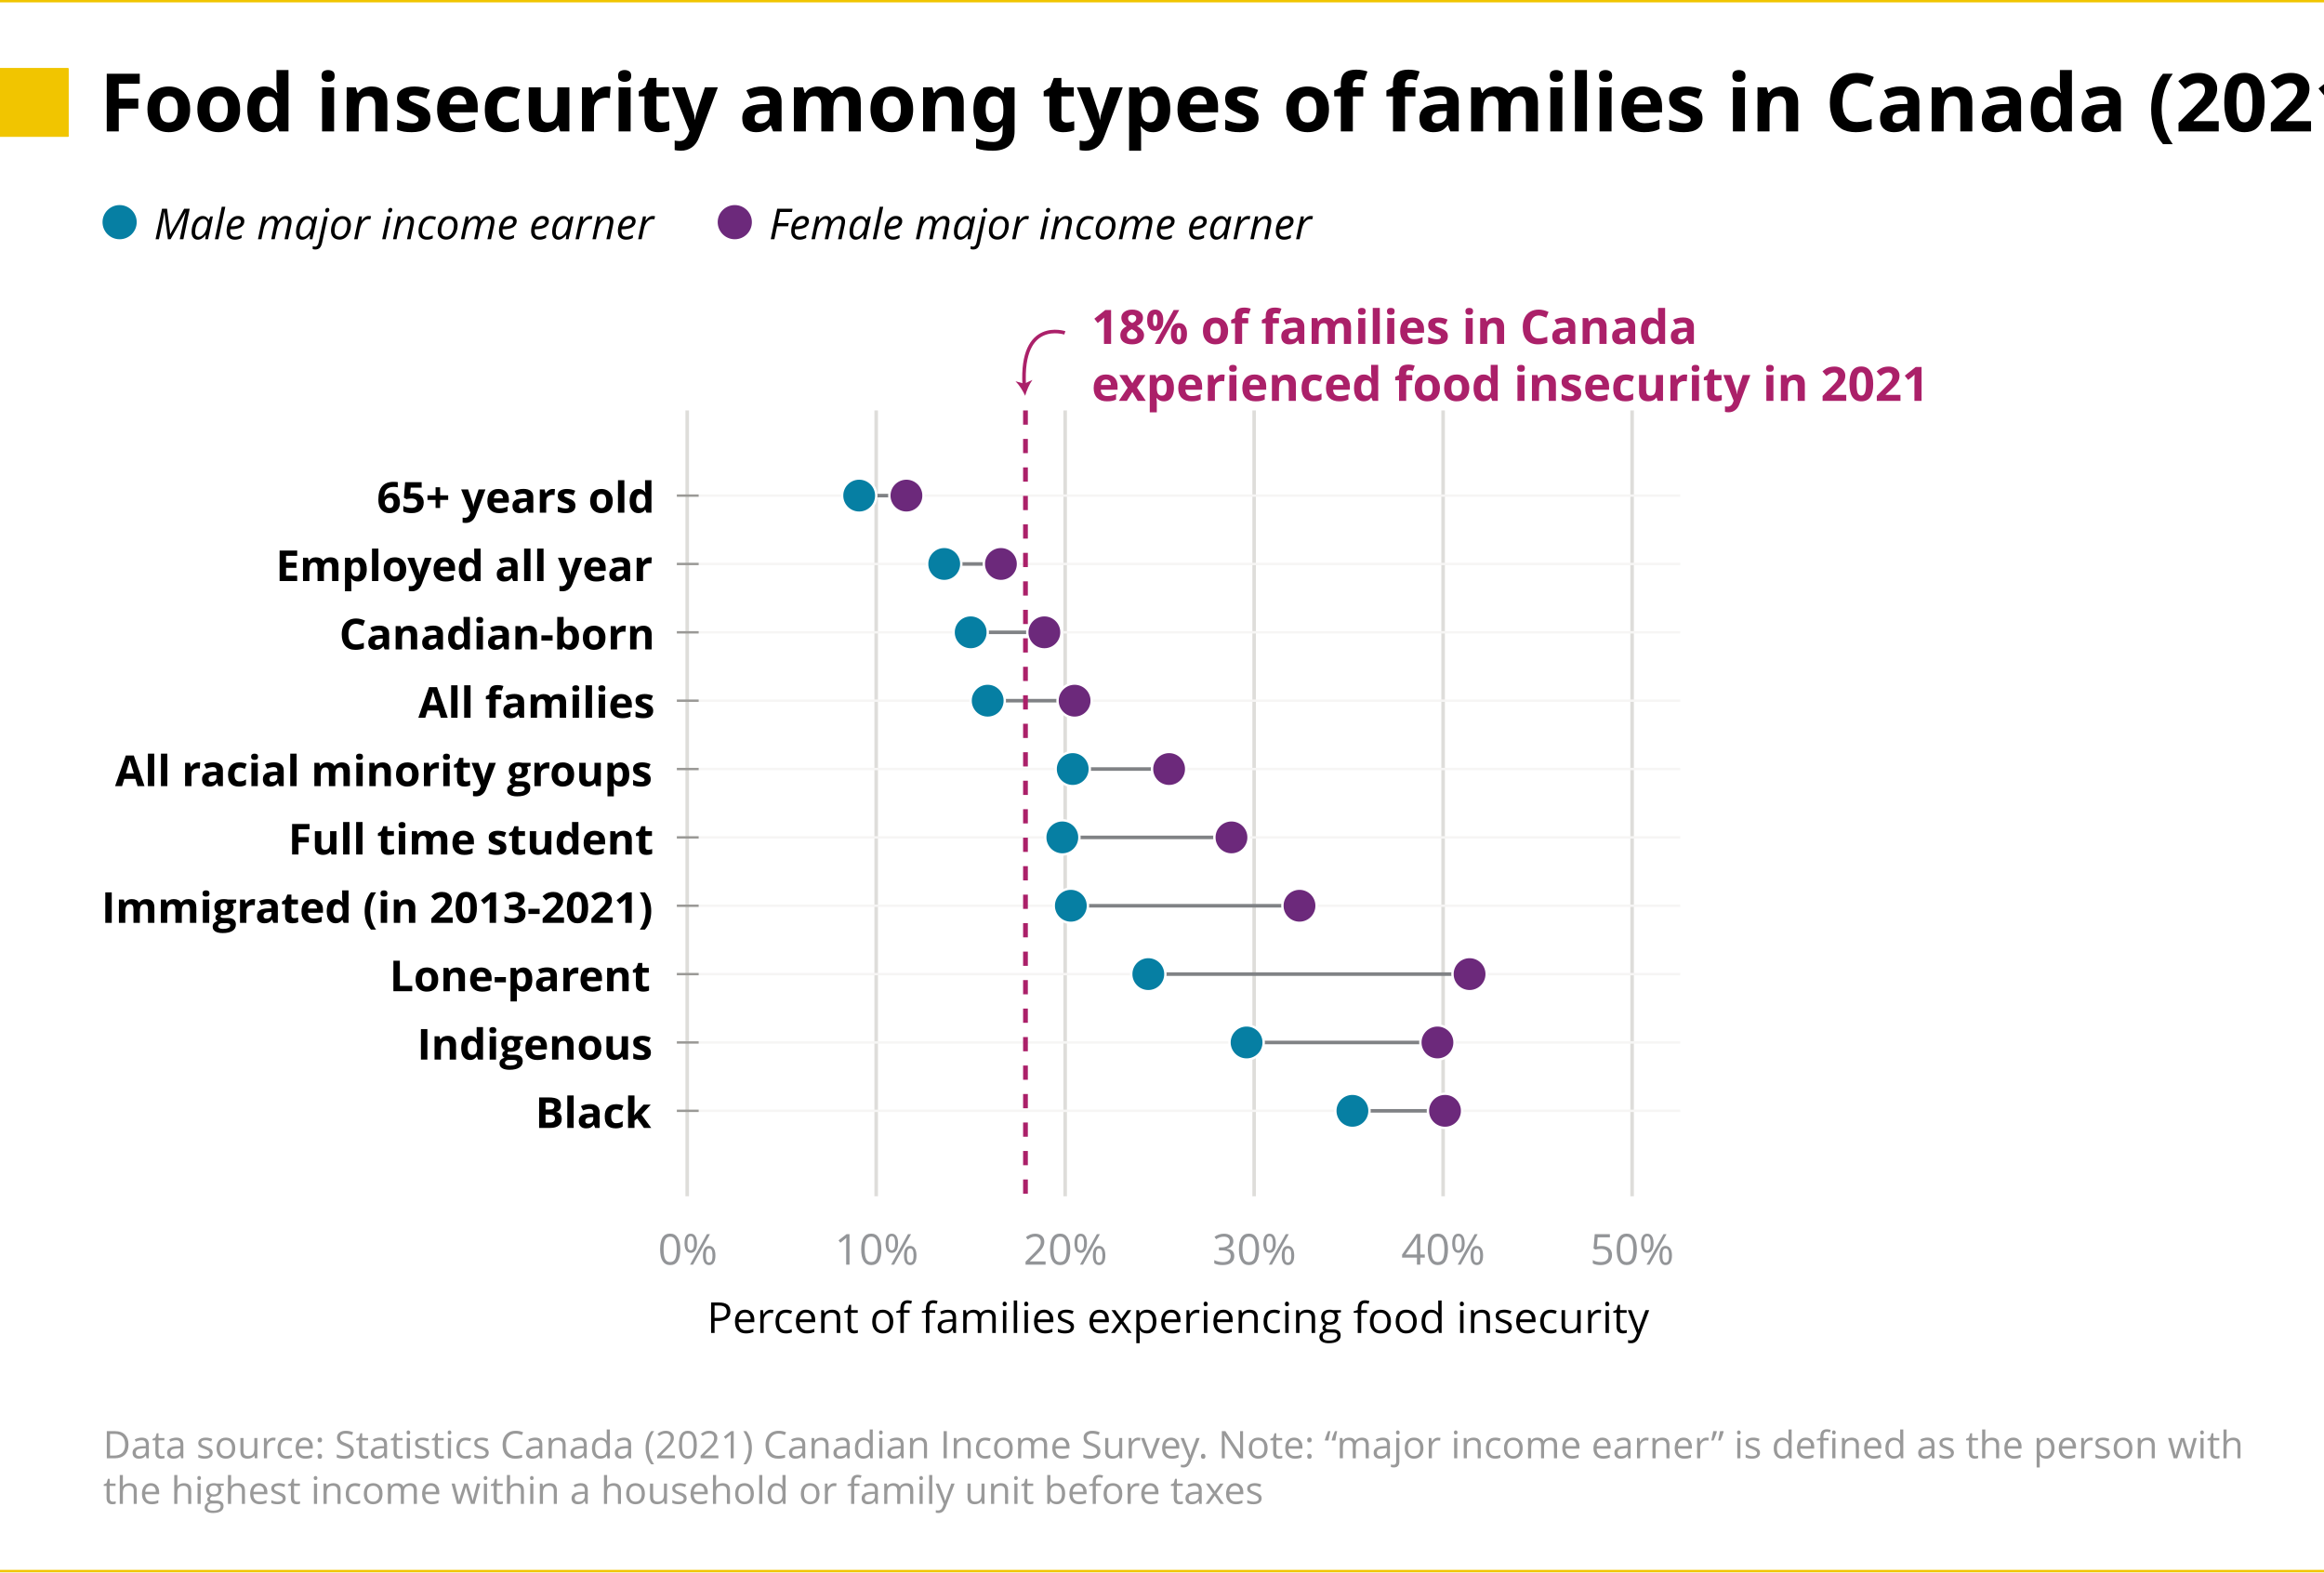
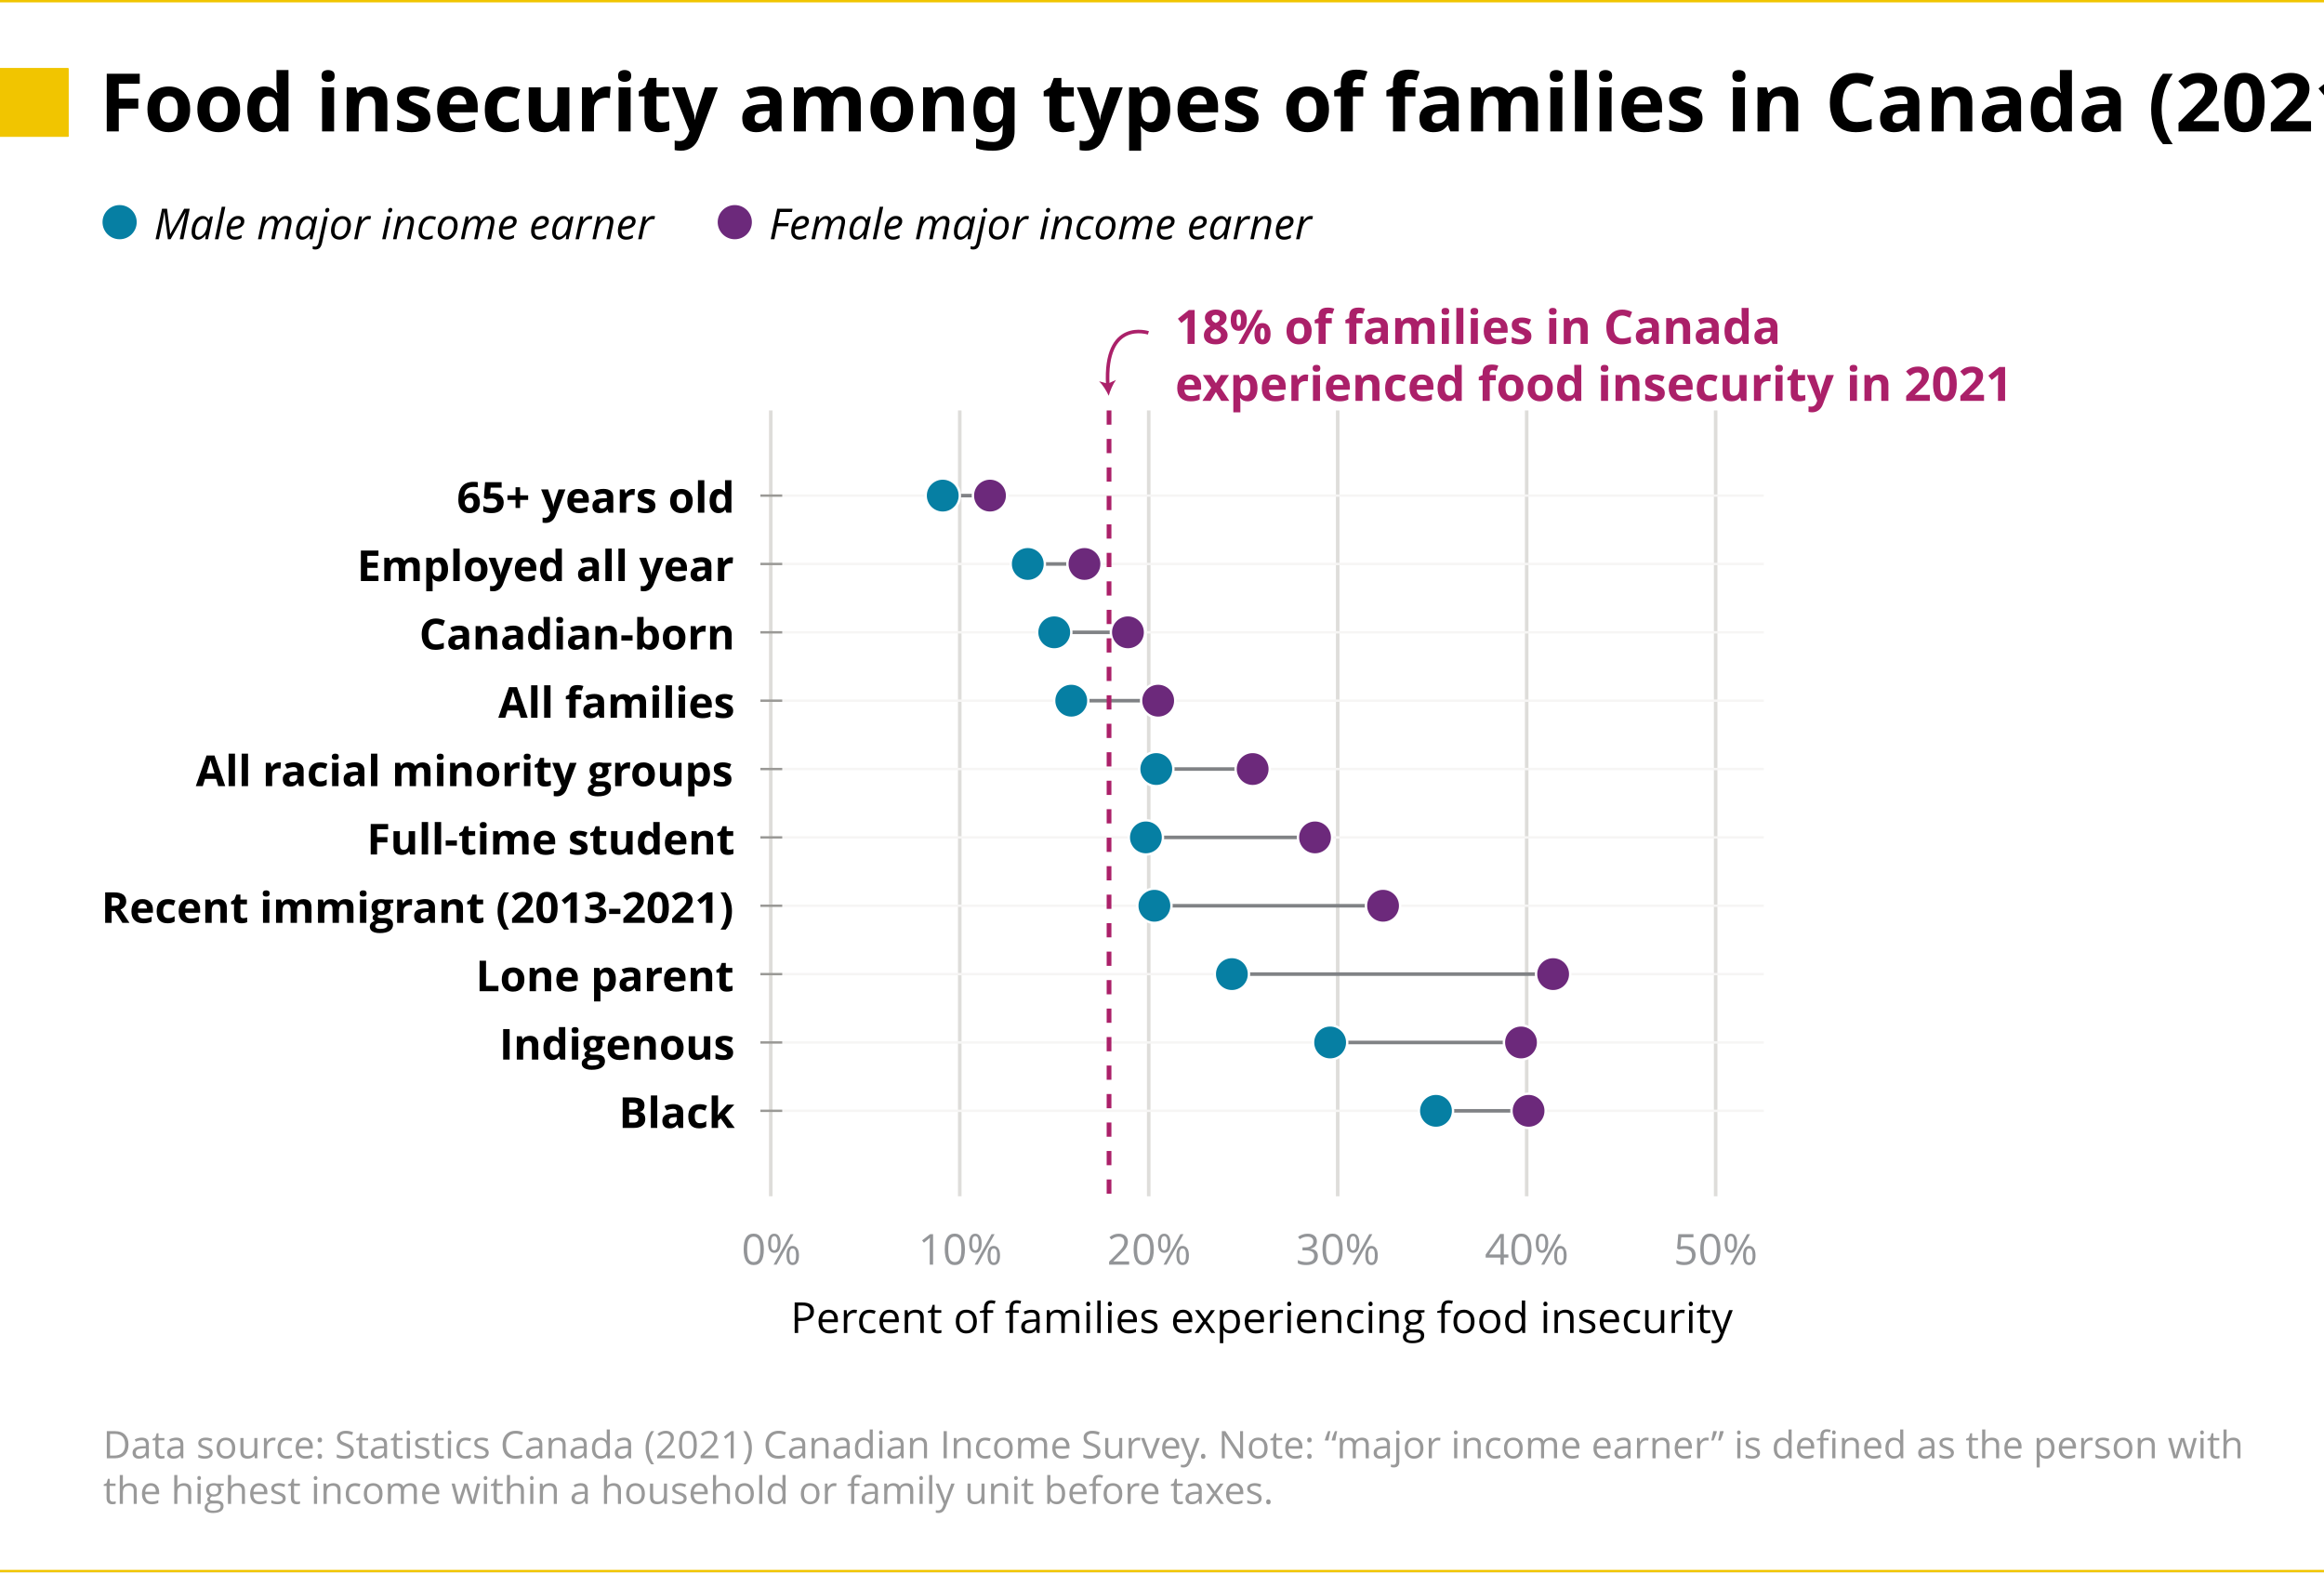
- <svg xmlns="http://www.w3.org/2000/svg" id="svg58" width="6.8in" height="4.6in" viewBox="0 0 489.6 331.2" version="1.1">
-   <defs id="defs41" />
-   <rect y="0" width="489.6" height="331.2" fill="#fff" id="rect1" />
-   <g id="g35" transform="translate(-36.22895)">
-     <line id="line30" x1="181.005" y1="86.459" x2="181.005" y2="252.001" fill="none" stroke="#deddda" stroke-miterlimit="10" stroke-width="0.75" />
-     <line id="line31" x1="220.817" y1="86.459" x2="220.817" y2="252.001" fill="none" stroke="#deddda" stroke-miterlimit="10" stroke-width="0.75" />
-     <line id="line32" x1="260.629" y1="86.459" x2="260.629" y2="252.002" fill="none" stroke="#deddda" stroke-miterlimit="10" stroke-width="0.75" />
-     <line id="line33" x1="300.441" y1="86.46" x2="300.441" y2="252.002" fill="none" stroke="#deddda" stroke-miterlimit="10" stroke-width="0.75" />
-     <line id="line34" x1="340.253" y1="86.46" x2="340.253" y2="252.002" fill="none" stroke="#deddda" stroke-miterlimit="10" stroke-width="0.75" />
-     <line id="line35" x1="380.064" y1="86.46" x2="380.064" y2="252.002" fill="none" stroke="#deddda" stroke-miterlimit="10" stroke-width="0.75" />
-   </g>
-   <g id="g59-6" transform="translate(-36.22895)">
-     <line id="line1-7" x1="183.421" y1="104.402" x2="390.212" y2="104.402" fill="none" stroke="#f6f5f4" stroke-miterlimit="10" stroke-width="0.5" />
-     <line id="line2-5" x1="183.421" y1="118.802" x2="390.212" y2="118.802" fill="none" stroke="#f6f5f4" stroke-miterlimit="10" stroke-width="0.5" />
-     <line id="line3-3" x1="183.421" y1="133.202" x2="390.212" y2="133.202" fill="none" stroke="#f6f5f4" stroke-miterlimit="10" stroke-width="0.5" />
-     <line id="line4-5" x1="183.421" y1="147.602" x2="390.212" y2="147.602" fill="none" stroke="#f6f5f4" stroke-miterlimit="10" stroke-width="0.5" />
-     <line id="line5-6" x1="183.421" y1="162.002" x2="390.212" y2="162.002" fill="none" stroke="#f6f5f4" stroke-miterlimit="10" stroke-width="0.5" />
-     <line id="line6-2" x1="183.421" y1="176.402" x2="390.212" y2="176.402" fill="none" stroke="#f6f5f4" stroke-miterlimit="10" stroke-width="0.5" />
-     <line id="line7-9" x1="183.421" y1="190.802" x2="390.212" y2="190.802" fill="none" stroke="#f6f5f4" stroke-miterlimit="10" stroke-width="0.5" />
-     <line id="line8-1" x1="183.421" y1="205.202" x2="390.212" y2="205.202" fill="none" stroke="#f6f5f4" stroke-miterlimit="10" stroke-width="0.5" />
-     <line id="line9-2" x1="183.421" y1="219.602" x2="390.212" y2="219.602" fill="none" stroke="#f6f5f4" stroke-miterlimit="10" stroke-width="0.5" />
-     <line id="line10-7" x1="183.421" y1="234.002" x2="390.212" y2="234.002" fill="none" stroke="#f6f5f4" stroke-miterlimit="10" stroke-width="0.5" />
-   </g>
-   <g id="g59" transform="translate(-36.22895)">
-     <line id="line1" x1="178.818" y1="104.402" x2="183.421" y2="104.402" fill="none" stroke="#9a9996" stroke-miterlimit="10" stroke-width="0.5" />
-     <line id="line2" x1="178.818" y1="118.802" x2="183.421" y2="118.802" fill="none" stroke="#9a9996" stroke-miterlimit="10" stroke-width="0.5" />
-     <line id="line3" x1="178.818" y1="133.202" x2="183.421" y2="133.202" fill="none" stroke="#9a9996" stroke-miterlimit="10" stroke-width="0.5" />
-     <line id="line4" x1="178.818" y1="147.602" x2="183.421" y2="147.602" fill="none" stroke="#9a9996" stroke-miterlimit="10" stroke-width="0.5" />
-     <line id="line5" x1="178.818" y1="162.002" x2="183.421" y2="162.002" fill="none" stroke="#9a9996" stroke-miterlimit="10" stroke-width="0.5" />
-     <line id="line6" x1="178.818" y1="176.402" x2="183.421" y2="176.402" fill="none" stroke="#9a9996" stroke-miterlimit="10" stroke-width="0.5" />
-     <line id="line7" x1="178.818" y1="190.802" x2="183.421" y2="190.802" fill="none" stroke="#9a9996" stroke-miterlimit="10" stroke-width="0.5" />
-     <line id="line8" x1="178.818" y1="205.202" x2="183.421" y2="205.202" fill="none" stroke="#9a9996" stroke-miterlimit="10" stroke-width="0.5" />
-     <line id="line9" x1="178.818" y1="219.602" x2="183.421" y2="219.602" fill="none" stroke="#9a9996" stroke-miterlimit="10" stroke-width="0.5" />
-     <line id="line10" x1="178.818" y1="234.002" x2="183.421" y2="234.002" fill="none" stroke="#9a9996" stroke-miterlimit="10" stroke-width="0.5" />
-   </g>
-   <rect id="rect75" y="14.4" width="14.4" height="14.4" fill="#f1c500" />
+ <svg xmlns="http://www.w3.org/2000/svg" id="svg58" width="489.6" height="331.2" viewBox="0 0 489.6 331.2">
+   <rect id="rect1" x="0" width="489.6" height="331.2" fill="#fff" />
+   <g id="g35">
+     <line id="line30" x1="162.38" y1="86.459" x2="162.38" y2="252.001" fill="none" stroke="#deddda" stroke-miterlimit="10" stroke-width=".75" />
+     <line id="line31" x1="202.192" y1="86.459" x2="202.192" y2="252.001" fill="none" stroke="#deddda" stroke-miterlimit="10" stroke-width=".75" />
+     <line id="line32" x1="242.004" y1="86.459" x2="242.004" y2="252.002" fill="none" stroke="#deddda" stroke-miterlimit="10" stroke-width=".75" />
+     <line id="line33" x1="281.816" y1="86.46" x2="281.816" y2="252.002" fill="none" stroke="#deddda" stroke-miterlimit="10" stroke-width=".75" />
+     <line id="line34" x1="321.628" y1="86.46" x2="321.628" y2="252.002" fill="none" stroke="#deddda" stroke-miterlimit="10" stroke-width=".75" />
+     <line id="line35" x1="361.439" y1="86.46" x2="361.439" y2="252.002" fill="none" stroke="#deddda" stroke-miterlimit="10" stroke-width=".75" />
+   </g>
+   <g id="g59-6">
+     <line id="line1-7" x1="164.796" y1="104.402" x2="371.587" y2="104.402" fill="none" stroke="#f6f5f4" stroke-miterlimit="10" stroke-width=".5" />
+     <line id="line2-5" x1="164.796" y1="118.802" x2="371.587" y2="118.802" fill="none" stroke="#f6f5f4" stroke-miterlimit="10" stroke-width=".5" />
+     <line id="line3-3" x1="164.796" y1="133.202" x2="371.587" y2="133.202" fill="none" stroke="#f6f5f4" stroke-miterlimit="10" stroke-width=".5" />
+     <line id="line4-5" x1="164.796" y1="147.602" x2="371.587" y2="147.602" fill="none" stroke="#f6f5f4" stroke-miterlimit="10" stroke-width=".5" />
+     <line id="line5-6" x1="164.796" y1="162.002" x2="371.587" y2="162.002" fill="none" stroke="#f6f5f4" stroke-miterlimit="10" stroke-width=".5" />
+     <line id="line6-2" x1="164.796" y1="176.402" x2="371.587" y2="176.402" fill="none" stroke="#f6f5f4" stroke-miterlimit="10" stroke-width=".5" />
+     <line id="line7-9" x1="164.796" y1="190.802" x2="371.587" y2="190.802" fill="none" stroke="#f6f5f4" stroke-miterlimit="10" stroke-width=".5" />
+     <line id="line8-1" x1="164.796" y1="205.202" x2="371.587" y2="205.202" fill="none" stroke="#f6f5f4" stroke-miterlimit="10" stroke-width=".5" />
+     <line id="line9-2" x1="164.796" y1="219.602" x2="371.587" y2="219.602" fill="none" stroke="#f6f5f4" stroke-miterlimit="10" stroke-width=".5" />
+     <line id="line10-7" x1="164.796" y1="234.002" x2="371.587" y2="234.002" fill="none" stroke="#f6f5f4" stroke-miterlimit="10" stroke-width=".5" />
+   </g>
+   <g id="g59">
+     <line id="line1" x1="160.193" y1="104.402" x2="164.796" y2="104.402" fill="none" stroke="#9a9996" stroke-miterlimit="10" stroke-width=".5" />
+     <line id="line2" x1="160.193" y1="118.802" x2="164.796" y2="118.802" fill="none" stroke="#9a9996" stroke-miterlimit="10" stroke-width=".5" />
+     <line id="line3" x1="160.193" y1="133.202" x2="164.796" y2="133.202" fill="none" stroke="#9a9996" stroke-miterlimit="10" stroke-width=".5" />
+     <line id="line4" x1="160.193" y1="147.602" x2="164.796" y2="147.602" fill="none" stroke="#9a9996" stroke-miterlimit="10" stroke-width=".5" />
+     <line id="line5" x1="160.193" y1="162.002" x2="164.796" y2="162.002" fill="none" stroke="#9a9996" stroke-miterlimit="10" stroke-width=".5" />
+     <line id="line6" x1="160.193" y1="176.402" x2="164.796" y2="176.402" fill="none" stroke="#9a9996" stroke-miterlimit="10" stroke-width=".5" />
+     <line id="line7" x1="160.193" y1="190.802" x2="164.796" y2="190.802" fill="none" stroke="#9a9996" stroke-miterlimit="10" stroke-width=".5" />
+     <line id="line8" x1="160.193" y1="205.202" x2="164.796" y2="205.202" fill="none" stroke="#9a9996" stroke-miterlimit="10" stroke-width=".5" />
+     <line id="line9" x1="160.193" y1="219.602" x2="164.796" y2="219.602" fill="none" stroke="#9a9996" stroke-miterlimit="10" stroke-width=".5" />
+     <line id="line10" x1="160.193" y1="234.002" x2="164.796" y2="234.002" fill="none" stroke="#9a9996" stroke-miterlimit="10" stroke-width=".5" />
+   </g>
+   <rect id="rect75" x="0" y="14.4" width="14.4" height="14.4" fill="#f1c500" />
  <path id="path37-2" d="M0,.25h489.6" fill="none" stroke="#f1c500" stroke-miterlimit="2.25" stroke-width=".5" />
-   <rect id="rect72" y="14.4" width="14.4" height="14.4" fill="#f1c500" />
+   <rect id="rect72" x="0" y="14.4" width="14.4" height="14.4" fill="#f1c500" />
  <g id="text10" isolation="isolate">
-     <g isolation="isolate" id="g1">
-       <text transform="translate(20.96 27.675)" font-family="TradeGothicLT-Bold, 'TradeGothic LT Bold'" font-size="17" font-weight="700" isolation="isolate" id="text1">
-         <tspan x="0" y="0" id="tspan1">Food insecurity among types of families in Canada (2021)</tspan>
-       </text>
+     <g id="g1" isolation="isolate">
+       <g id="text1" isolation="isolate">
+         <text transform="translate(20.96 27.675)" font-family="TradeGothicLT-Bold, 'TradeGothic LT Bold'" font-size="17" font-weight="700" isolation="isolate">
+           <tspan x="0" y="0">Food insecurity among types of families in Canada (2021)</tspan>
+         </text>
+       </g>
    </g>
  </g>
  <path id="path37" d="M0,330.951h489.6" fill="none" stroke="#f1c500" stroke-miterlimit="2.25" stroke-width=".5" />
-   <rect id="rect75-2" y="14.4" width="14.4" height="14.4" fill="#f1c500" />
-   <rect id="rect72-2" y="14.4" width="14.4" height="14.4" fill="#f1c500" />
-   <g id="text13" isolation="isolate" transform="translate(-30.25421,3.465361)">
-     <g isolation="isolate" id="g2">
-       <text transform="translate(260.205,68.986)" fill="#ab2069" font-family="OpenSans-Bold, 'Open Sans'" font-size="10px" font-weight="700" isolation="isolate" id="text2">
-         <tspan x="0" y="0" id="tspan2">18% of families in Canada</tspan>
-       </text>
-     </g>
-     <g isolation="isolate" id="g3">
-       <text transform="translate(260.205,80.986)" fill="#ab2069" font-family="OpenSans-Bold, 'Open Sans'" font-size="10px" font-weight="700" isolation="isolate" id="text3">
-         <tspan x="0" y="0" id="tspan3">experienced food insecurity in 2021</tspan>
-       </text>
-     </g>
-   </g>
-   <g id="text14" isolation="isolate" transform="translate(-36.22895)">
-     <g isolation="isolate" id="g4">
-       <text transform="translate(124.357,151.202)" font-family="OpenSans-Bold, 'Open Sans'" font-size="9px" font-weight="700" isolation="isolate" id="text4">
-         <tspan x="0" y="0" id="tspan4">All families</tspan>
-       </text>
-     </g>
-   </g>
-   <g id="text15" isolation="isolate" transform="translate(-36.22895)">
-     <g isolation="isolate" id="g5">
-       <text transform="translate(96.954,180.002)" font-family="OpenSans-Bold, 'Open Sans'" font-size="9px" font-weight="700" isolation="isolate" id="text5">
-         <tspan x="0" y="0" id="tspan5">Full time student</tspan>
-       </text>
-     </g>
-   </g>
-   <g id="text16" isolation="isolate" transform="translate(-36.22895)">
-     <g isolation="isolate" id="g6">
-       <text transform="translate(94.323,122.403)" font-family="OpenSans-Bold, 'Open Sans'" font-size="9px" font-weight="700" isolation="isolate" id="text6">
-         <tspan x="0" y="0" id="tspan6">Employed all year</tspan>
-       </text>
-     </g>
-   </g>
-   <g id="text17" isolation="isolate" transform="translate(-36.22895)">
-     <g isolation="isolate" id="g7">
-       <text transform="translate(118.293,208.802)" font-family="OpenSans-Bold, 'Open Sans'" font-size="9px" font-weight="700" isolation="isolate" id="text7">
-         <tspan x="0" y="0" id="tspan7">Lone-parent</tspan>
-       </text>
-     </g>
-   </g>
-   <g id="text18" isolation="isolate" transform="translate(-36.22895)">
-     <g isolation="isolate" id="g8">
-       <text transform="translate(124.093,223.202)" font-family="OpenSans-Bold, 'Open Sans'" font-size="9px" font-weight="700" isolation="isolate" id="text8">
-         <tspan x="0" y="0" id="tspan8">Indigenous</tspan>
-       </text>
-     </g>
-   </g>
-   <g id="text19" isolation="isolate" transform="translate(-36.22895)">
-     <g isolation="isolate" id="g9">
-       <text transform="translate(60.474,165.602)" font-family="OpenSans-Bold, 'Open Sans'" font-size="9px" font-weight="700" isolation="isolate" id="text9">
-         <tspan x="0" y="0" id="tspan9">All racial minority groups</tspan>
-       </text>
-     </g>
-   </g>
-   <g id="text20" isolation="isolate" transform="translate(-36.22895)">
-     <g isolation="isolate" id="g11">
-       <text transform="translate(148.992,237.602)" font-family="OpenSans-Bold, 'Open Sans'" font-size="9px" font-weight="700" isolation="isolate" id="text11">
-         <tspan x="0" y="0" id="tspan10">Black</tspan>
-       </text>
-     </g>
-   </g>
-   <g id="text21" isolation="isolate" transform="translate(-36.22895)">
-     <g isolation="isolate" id="g12">
-       <text transform="translate(57.6,194.402)" font-family="OpenSans-Bold, 'Open Sans'" font-size="9px" font-weight="700" isolation="isolate" id="text12">
-         <tspan x="0" y="0" id="tspan11">Immigrated (in 2013-2021)</tspan>
-       </text>
-     </g>
-   </g>
-   <g id="g23" isolation="isolate" transform="translate(-36.22895)">
-     <g isolation="isolate" id="g22">
-       <text transform="translate(107.706,136.802)" font-family="OpenSans-Bold, 'Open Sans'" font-size="9px" font-weight="700" isolation="isolate" id="text22">
-         <tspan x="0" y="0" id="tspan12">Canadian-born</tspan>
-       </text>
-     </g>
-   </g>
-   <g id="g25" isolation="isolate" transform="translate(-36.22895)">
-     <g isolation="isolate" id="g24">
-       <text transform="translate(115.625,108.003)" font-family="OpenSans-Bold, 'Open Sans'" font-size="9px" font-weight="700" isolation="isolate" id="text23">
-         <tspan x="0" y="0" id="tspan23">65+ years old</tspan>
-       </text>
+   <rect id="rect75-2" x="0" y="14.4" width="14.4" height="14.4" fill="#f1c500" />
+   <rect id="rect72-2" x="0" y="14.4" width="14.4" height="14.4" fill="#f1c500" />
+   <g id="text13" isolation="isolate">
+     <g id="g2" isolation="isolate">
+       <g id="text2" isolation="isolate">
+         <text transform="translate(247.555 72.451)" fill="#ab2069" font-family="OpenSans-Bold, 'Open Sans'" font-size="10" font-weight="700" isolation="isolate">
+           <tspan x="0" y="0">18% of families in Canada</tspan>
+         </text>
+       </g>
+     </g>
+     <g id="g3" isolation="isolate">
+       <g id="text3" isolation="isolate">
+         <text transform="translate(247.555 84.451)" fill="#ab2069" font-family="OpenSans-Bold, 'Open Sans'" font-size="10" font-weight="700" isolation="isolate">
+           <tspan x="0" y="0">experienced food insecurity in 2021</tspan>
+         </text>
+       </g>
+     </g>
+   </g>
+   <g id="text14" isolation="isolate">
+     <g id="g4" isolation="isolate">
+       <g id="text4" isolation="isolate">
+         <text transform="translate(104.975 151.202)" font-family="OpenSans-Bold, 'Open Sans'" font-size="9" font-weight="700" isolation="isolate">
+           <tspan x="0" y="0">All families</tspan>
+         </text>
+       </g>
+     </g>
+   </g>
+   <g id="text15" isolation="isolate">
+     <g id="g5" isolation="isolate">
+       <g id="text5" isolation="isolate">
+         <text transform="translate(77.285 180.002)" font-family="OpenSans-Bold, 'Open Sans'" font-size="9" font-weight="700" isolation="isolate">
+           <tspan x="0" y="0">Full-time student</tspan>
+         </text>
+       </g>
+     </g>
+   </g>
+   <g id="text16" isolation="isolate">
+     <g id="g6" isolation="isolate">
+       <g id="text6" isolation="isolate">
+         <text transform="translate(75.215 122.403)" font-family="OpenSans-Bold, 'Open Sans'" font-size="9" font-weight="700" isolation="isolate">
+           <tspan x="0" y="0">Employed all year</tspan>
+         </text>
+       </g>
+     </g>
+   </g>
+   <g id="text17" isolation="isolate">
+     <g id="g7" isolation="isolate">
+       <g id="text7" isolation="isolate">
+         <text transform="translate(100.221 208.802)" font-family="OpenSans-Bold, 'Open Sans'" font-size="9" font-weight="700" isolation="isolate">
+           <tspan x="0" y="0">Lone parent</tspan>
+         </text>
+       </g>
+     </g>
+   </g>
+   <g id="text18" isolation="isolate">
+     <g id="g8" isolation="isolate">
+       <g id="text8" isolation="isolate">
+         <text transform="translate(105.19 223.202)" font-family="OpenSans-Bold, 'Open Sans'" font-size="9" font-weight="700" isolation="isolate">
+           <tspan x="0" y="0">Indigenous</tspan>
+         </text>
+       </g>
+     </g>
+   </g>
+   <g id="text19" isolation="isolate">
+     <g id="g9" isolation="isolate">
+       <g id="text9" isolation="isolate">
+         <text transform="translate(41.25 165.602)" font-family="OpenSans-Bold, 'Open Sans'" font-size="9" font-weight="700" isolation="isolate">
+           <tspan x="0" y="0">All racial minority groups</tspan>
+         </text>
+       </g>
+     </g>
+   </g>
+   <g id="text20" isolation="isolate">
+     <g id="g11" isolation="isolate">
+       <g id="text11" isolation="isolate">
+         <text transform="translate(130.367 237.602)" font-family="OpenSans-Bold, 'Open Sans'" font-size="9" font-weight="700" isolation="isolate">
+           <tspan x="0" y="0">Black</tspan>
+         </text>
+       </g>
+     </g>
+   </g>
+   <g id="text21" isolation="isolate">
+     <g id="g12" isolation="isolate">
+       <g id="text12" isolation="isolate">
+         <text transform="translate(21.343 194.402)" font-family="OpenSans-Bold, 'Open Sans'" font-size="9" font-weight="700" isolation="isolate">
+           <tspan x="0" y="0">Recent immigrant (2013-2021)</tspan>
+         </text>
+       </g>
+     </g>
+   </g>
+   <g id="g23" isolation="isolate">
+     <g id="g22" isolation="isolate">
+       <g id="text22" isolation="isolate">
+         <text transform="translate(88.324 136.802)" font-family="OpenSans-Bold, 'Open Sans'" font-size="9" font-weight="700" isolation="isolate">
+           <tspan x="0" y="0">Canadian-born</tspan>
+         </text>
+       </g>
+     </g>
+   </g>
+   <g id="g25" isolation="isolate">
+     <g id="g24" isolation="isolate">
+       <g id="text23" isolation="isolate">
+         <text transform="translate(96.244 108.003)" font-family="OpenSans-Bold, 'Open Sans'" font-size="9" font-weight="700" isolation="isolate">
+           <tspan x="0" y="0">65+ years old</tspan>
+         </text>
+       </g>
    </g>
  </g>
  <g id="text24" isolation="isolate">
-     <g isolation="isolate" id="g26">
-       <text transform="translate(32.4 50.4)" font-family="OpenSans-Italic, 'Open Sans'" font-size="9" font-style="italic" font-variation-settings="'wght' 400, 'wdth' 100" isolation="isolate" id="text25">
-         <tspan x="0" y="0" id="tspan25">Male major income earner</tspan>
-       </text>
+     <g id="g26" isolation="isolate">
+       <g id="text25" isolation="isolate">
+         <text transform="translate(32.4 50.4)" font-family="OpenSans-Italic, 'Open Sans'" font-size="9" font-style="italic" font-variation-settings="'wght' 400, 'wdth' 100" isolation="isolate">
+           <tspan x="0" y="0">Male major income earner</tspan>
+         </text>
+       </g>
    </g>
  </g>
  <g id="g28" isolation="isolate">
-     <g isolation="isolate" id="g27">
-       <text transform="translate(161.999 50.4)" font-family="OpenSans-Italic, 'Open Sans'" font-size="9" font-style="italic" font-variation-settings="'wght' 400, 'wdth' 100" isolation="isolate" id="text26">
-         <tspan x="0" y="0" id="tspan26">Female major income earner</tspan>
-       </text>
-     </g>
-   </g>
-   <g id="g30" isolation="isolate" transform="translate(-36.22895)">
-     <g isolation="isolate" id="g29">
-       <text transform="translate(174.842,266.402)" fill="#939598" font-family="OpenSans, 'Open Sans'" font-size="9px" isolation="isolate" id="text28">
-         <tspan x="0" y="0" id="tspan28">0%</tspan>
-       </text>
-     </g>
-   </g>
-   <g id="text27" isolation="isolate" transform="translate(-36.22895)">
-     <g isolation="isolate" id="g31">
-       <text transform="translate(212.057,266.402)" fill="#939598" font-family="OpenSans, 'Open Sans'" font-size="9px" isolation="isolate" id="text30">
-         <tspan x="0" y="0" id="tspan30">10%</tspan>
-       </text>
-     </g>
-   </g>
-   <g id="g33" isolation="isolate" transform="translate(-36.22895)">
-     <g isolation="isolate" id="g32">
-       <text transform="translate(251.846,266.402)" fill="#939598" font-family="OpenSans, 'Open Sans'" font-size="9px" isolation="isolate" id="text31">
-         <tspan x="0" y="0" id="tspan31">20%</tspan>
-       </text>
-     </g>
-   </g>
-   <g id="text28-2" data-name="text28" isolation="isolate" style="fill:#000000" transform="translate(-36.22895)">
-     <g isolation="isolate" id="g34" style="fill:#000000">
-       <text transform="translate(185.149,280.8)" fill="#939598" font-family="OpenSans, 'Open Sans'" font-size="9px" isolation="isolate" id="text33" style="fill:#000000">
-         <tspan x="0" y="0" id="tspan33" style="fill:#000000">Percent of families experiencing food insecurity</tspan>
-       </text>
-     </g>
-   </g>
-   <g id="text29" isolation="isolate" transform="translate(-36.22895)">
-     <g isolation="isolate" id="g36">
-       <text transform="translate(291.635,266.402)" fill="#939598" font-family="OpenSans, 'Open Sans'" font-size="9px" isolation="isolate" id="text34">
-         <tspan x="0" y="0" id="tspan34">30%</tspan>
-       </text>
-     </g>
-   </g>
-   <g id="g38" isolation="isolate" transform="translate(-36.22895)">
-     <g isolation="isolate" id="g37">
-       <text transform="translate(331.424,266.402)" fill="#939598" font-family="OpenSans, 'Open Sans'" font-size="9px" isolation="isolate" id="text36">
-         <tspan x="0" y="0" id="tspan36">40%</tspan>
-       </text>
-     </g>
-   </g>
-   <g id="g55" transform="translate(-36.22895)">
-     <line id="line36" x1="262.221" y1="162.002" x2="282.525" y2="162.002" fill="none" stroke="#808285" stroke-miterlimit="10" stroke-width="0.75" />
-     <circle id="circle36" cx="262.221" cy="162.002" r="3.6" fill="#067fa3" stroke="#ffffff" stroke-miterlimit="10" stroke-width="0.5" />
-     <circle id="circle37" cx="282.525" cy="162.002" r="3.6" fill="#6c297b" stroke="#ffffff" stroke-miterlimit="10" stroke-width="0.5" />
-     <line id="line37" x1="321.143" y1="234.002" x2="340.651" y2="234.002" fill="none" stroke="#808285" stroke-miterlimit="10" stroke-width="0.75" />
-     <circle id="circle38" cx="321.143" cy="234.002" r="3.6" fill="#067fa3" stroke="#ffffff" stroke-miterlimit="10" stroke-width="0.5" />
-     <circle id="circle39" cx="340.651" cy="234.002" r="3.6" fill="#6c297b" stroke="#ffffff" stroke-miterlimit="10" stroke-width="0.5" />
-     <line id="line39" x1="261.823" y1="190.802" x2="309.995" y2="190.802" fill="none" stroke="#808285" stroke-miterlimit="10" stroke-width="0.75" />
-     <circle id="circle40" cx="261.823" cy="190.802" r="3.6" fill="#067fa3" stroke="#ffffff" stroke-miterlimit="10" stroke-width="0.5" />
-     <circle id="circle41" cx="309.995" cy="190.802" r="3.6" fill="#6c297b" stroke="#ffffff" stroke-miterlimit="10" stroke-width="0.5" />
-     <line id="line41" x1="240.723" y1="133.202" x2="256.249" y2="133.202" fill="none" stroke="#808285" stroke-miterlimit="10" stroke-width="0.75" />
-     <circle id="circle42" cx="240.723" cy="133.202" r="3.6" fill="#067fa3" stroke="#ffffff" stroke-miterlimit="10" stroke-width="0.5" />
-     <circle id="circle43" cx="256.249" cy="133.202" r="3.6" fill="#6c297b" stroke="#ffffff" stroke-miterlimit="10" stroke-width="0.5" />
-     <line id="line43" x1="244.306" y1="147.602" x2="262.619" y2="147.602" fill="none" stroke="#808285" stroke-miterlimit="10" stroke-width="0.75" />
-     <circle id="circle44" cx="244.306" cy="147.602" r="3.6" fill="#067fa3" stroke="#ffffff" stroke-miterlimit="10" stroke-width="0.5" />
-     <circle id="circle45" cx="262.619" cy="147.602" r="3.6" fill="#6c297b" stroke="#ffffff" stroke-miterlimit="10" stroke-width="0.5" />
-     <line id="line45" x1="217.234" y1="104.402" x2="227.187" y2="104.402" fill="none" stroke="#808285" stroke-miterlimit="10" stroke-width="0.75" />
-     <circle id="circle46" cx="217.234" cy="104.402" r="3.6" fill="#067fa3" stroke="#ffffff" stroke-miterlimit="10" stroke-width="0.5" />
-     <circle id="circle47" cx="227.187" cy="104.402" r="3.6" fill="#6c297b" stroke="#ffffff" stroke-miterlimit="10" stroke-width="0.5" />
-     <line id="line47" x1="235.149" y1="118.802" x2="247.093" y2="118.802" fill="none" stroke="#808285" stroke-miterlimit="10" stroke-width="0.75" />
-     <circle id="circle48" cx="235.149" cy="118.802" r="3.6" fill="#067fa3" stroke="#ffffff" stroke-miterlimit="10" stroke-width="0.5" />
-     <circle id="circle49" cx="247.093" cy="118.802" r="3.6" fill="#6c297b" stroke="#ffffff" stroke-miterlimit="10" stroke-width="0.5" />
-     <line id="line49" x1="260.032" y1="176.402" x2="295.663" y2="176.402" fill="none" stroke="#808285" stroke-miterlimit="10" stroke-width="0.75" />
-     <circle id="circle50" cx="260.032" cy="176.402" r="3.6" fill="#067fa3" stroke="#ffffff" stroke-miterlimit="10" stroke-width="0.5" />
-     <circle id="circle51" cx="295.663" cy="176.402" r="3.6" fill="#6c297b" stroke="#ffffff" stroke-miterlimit="10" stroke-width="0.5" />
-     <line id="line51" x1="298.848" y1="219.602" x2="339.058" y2="219.602" fill="none" stroke="#808285" stroke-miterlimit="10" stroke-width="0.75" />
-     <circle id="circle52" cx="298.848" cy="219.602" r="3.6" fill="#067fa3" stroke="#ffffff" stroke-miterlimit="10" stroke-width="0.5" />
-     <circle id="circle53" cx="339.058" cy="219.602" r="3.6" fill="#6c297b" stroke="#ffffff" stroke-miterlimit="10" stroke-width="0.5" />
-     <line id="line53" x1="278.146" y1="205.202" x2="345.826" y2="205.202" fill="none" stroke="#808285" stroke-miterlimit="10" stroke-width="0.75" />
-     <circle id="circle54" cx="278.146" cy="205.202" r="3.6" fill="#067fa3" stroke="#ffffff" stroke-miterlimit="10" stroke-width="0.5" />
-     <circle id="circle55" cx="345.826" cy="205.202" r="3.6" fill="#6c297b" stroke="#ffffff" stroke-miterlimit="10" stroke-width="0.5" />
+     <g id="g27" isolation="isolate">
+       <g id="text26" isolation="isolate">
+         <text transform="translate(161.999 50.4)" font-family="OpenSans-Italic, 'Open Sans'" font-size="9" font-style="italic" font-variation-settings="'wght' 400, 'wdth' 100" isolation="isolate">
+           <tspan x="0" y="0">Female major income earner</tspan>
+         </text>
+       </g>
+     </g>
+   </g>
+   <g id="g30" isolation="isolate">
+     <g id="g29" isolation="isolate">
+       <g id="text28" isolation="isolate">
+         <text transform="translate(156.217 266.402)" fill="#939598" font-family="OpenSans, 'Open Sans'" font-size="9" isolation="isolate">
+           <tspan x="0" y="0">0%</tspan>
+         </text>
+       </g>
+     </g>
+   </g>
+   <g id="text27" isolation="isolate">
+     <g id="g31" isolation="isolate">
+       <g id="text30" isolation="isolate">
+         <text transform="translate(193.432 266.402)" fill="#939598" font-family="OpenSans, 'Open Sans'" font-size="9" isolation="isolate">
+           <tspan x="0" y="0">10%</tspan>
+         </text>
+       </g>
+     </g>
+   </g>
+   <g id="g33" isolation="isolate">
+     <g id="g32" isolation="isolate">
+       <g id="text31" isolation="isolate">
+         <text transform="translate(233.221 266.402)" fill="#939598" font-family="OpenSans, 'Open Sans'" font-size="9" isolation="isolate">
+           <tspan x="0" y="0">20%</tspan>
+         </text>
+       </g>
+     </g>
+   </g>
+   <g id="text28-2" isolation="isolate">
+     <g id="g34" isolation="isolate">
+       <g id="text33" isolation="isolate">
+         <text transform="translate(166.524 280.8)" font-family="OpenSans, 'Open Sans'" font-size="9" isolation="isolate">
+           <tspan x="0" y="0">Percent of families experiencing food insecurity</tspan>
+         </text>
+       </g>
+     </g>
+   </g>
+   <g id="text29" isolation="isolate">
+     <g id="g36" isolation="isolate">
+       <g id="text34" isolation="isolate">
+         <text transform="translate(273.01 266.402)" fill="#939598" font-family="OpenSans, 'Open Sans'" font-size="9" isolation="isolate">
+           <tspan x="0" y="0">30%</tspan>
+         </text>
+       </g>
+     </g>
+   </g>
+   <g id="g38" isolation="isolate">
+     <g id="g37" isolation="isolate">
+       <g id="text36" isolation="isolate">
+         <text transform="translate(312.799 266.402)" fill="#939598" font-family="OpenSans, 'Open Sans'" font-size="9" isolation="isolate">
+           <tspan x="0" y="0">40%</tspan>
+         </text>
+       </g>
+     </g>
+   </g>
+   <g id="g55">
+     <line id="line36" x1="243.596" y1="162.002" x2="263.9" y2="162.002" fill="none" stroke="#808285" stroke-miterlimit="10" stroke-width=".75" />
+     <circle id="circle36" cx="243.596" cy="162.002" r="3.6" fill="#067fa3" stroke="#fff" stroke-miterlimit="10" stroke-width=".5" />
+     <circle id="circle37" cx="263.9" cy="162.002" r="3.6" fill="#6c297b" stroke="#fff" stroke-miterlimit="10" stroke-width=".5" />
+     <line id="line37" x1="302.518" y1="234.002" x2="322.026" y2="234.002" fill="none" stroke="#808285" stroke-miterlimit="10" stroke-width=".75" />
+     <circle id="circle38" cx="302.518" cy="234.002" r="3.6" fill="#067fa3" stroke="#fff" stroke-miterlimit="10" stroke-width=".5" />
+     <circle id="circle39" cx="322.026" cy="234.002" r="3.6" fill="#6c297b" stroke="#fff" stroke-miterlimit="10" stroke-width=".5" />
+     <line id="line39" x1="243.198" y1="190.802" x2="291.37" y2="190.802" fill="none" stroke="#808285" stroke-miterlimit="10" stroke-width=".75" />
+     <circle id="circle40" cx="243.198" cy="190.802" r="3.6" fill="#067fa3" stroke="#fff" stroke-miterlimit="10" stroke-width=".5" />
+     <circle id="circle41" cx="291.37" cy="190.802" r="3.6" fill="#6c297b" stroke="#fff" stroke-miterlimit="10" stroke-width=".5" />
+     <line id="line41" x1="222.098" y1="133.202" x2="237.624" y2="133.202" fill="none" stroke="#808285" stroke-miterlimit="10" stroke-width=".75" />
+     <circle id="circle42" cx="222.098" cy="133.202" r="3.6" fill="#067fa3" stroke="#fff" stroke-miterlimit="10" stroke-width=".5" />
+     <circle id="circle43" cx="237.624" cy="133.202" r="3.6" fill="#6c297b" stroke="#fff" stroke-miterlimit="10" stroke-width=".5" />
+     <line id="line43" x1="225.681" y1="147.602" x2="243.994" y2="147.602" fill="none" stroke="#808285" stroke-miterlimit="10" stroke-width=".75" />
+     <circle id="circle44" cx="225.681" cy="147.602" r="3.6" fill="#067fa3" stroke="#fff" stroke-miterlimit="10" stroke-width=".5" />
+     <circle id="circle45" cx="243.994" cy="147.602" r="3.6" fill="#6c297b" stroke="#fff" stroke-miterlimit="10" stroke-width=".5" />
+     <line id="line45" x1="198.609" y1="104.402" x2="208.562" y2="104.402" fill="none" stroke="#808285" stroke-miterlimit="10" stroke-width=".75" />
+     <circle id="circle46" cx="198.609" cy="104.402" r="3.6" fill="#067fa3" stroke="#fff" stroke-miterlimit="10" stroke-width=".5" />
+     <circle id="circle47" cx="208.562" cy="104.402" r="3.6" fill="#6c297b" stroke="#fff" stroke-miterlimit="10" stroke-width=".5" />
+     <line id="line47" x1="216.524" y1="118.802" x2="228.468" y2="118.802" fill="none" stroke="#808285" stroke-miterlimit="10" stroke-width=".75" />
+     <circle id="circle48" cx="216.524" cy="118.802" r="3.6" fill="#067fa3" stroke="#fff" stroke-miterlimit="10" stroke-width=".5" />
+     <circle id="circle49" cx="228.468" cy="118.802" r="3.6" fill="#6c297b" stroke="#fff" stroke-miterlimit="10" stroke-width=".5" />
+     <line id="line49" x1="241.407" y1="176.402" x2="277.038" y2="176.402" fill="none" stroke="#808285" stroke-miterlimit="10" stroke-width=".75" />
+     <circle id="circle50" cx="241.407" cy="176.402" r="3.6" fill="#067fa3" stroke="#fff" stroke-miterlimit="10" stroke-width=".5" />
+     <circle id="circle51" cx="277.038" cy="176.402" r="3.6" fill="#6c297b" stroke="#fff" stroke-miterlimit="10" stroke-width=".5" />
+     <line id="line51" x1="280.223" y1="219.602" x2="320.433" y2="219.602" fill="none" stroke="#808285" stroke-miterlimit="10" stroke-width=".75" />
+     <circle id="circle52" cx="280.223" cy="219.602" r="3.6" fill="#067fa3" stroke="#fff" stroke-miterlimit="10" stroke-width=".5" />
+     <circle id="circle53" cx="320.433" cy="219.602" r="3.6" fill="#6c297b" stroke="#fff" stroke-miterlimit="10" stroke-width=".5" />
+     <line id="line53" x1="259.521" y1="205.202" x2="327.201" y2="205.202" fill="none" stroke="#808285" stroke-miterlimit="10" stroke-width=".75" />
+     <circle id="circle54" cx="259.521" cy="205.202" r="3.6" fill="#067fa3" stroke="#fff" stroke-miterlimit="10" stroke-width=".5" />
+     <circle id="circle55" cx="327.201" cy="205.202" r="3.6" fill="#6c297b" stroke="#fff" stroke-miterlimit="10" stroke-width=".5" />
  </g>
  <circle id="circle56" cx="25.2" cy="46.8" r="3.6" fill="#067fa3" />
  <circle id="circle57" cx="154.799" cy="46.8" r="3.6" fill="#6c297b" />
-   <g id="text57" isolation="isolate" transform="translate(-36.22895)">
-     <g isolation="isolate" id="g39">
-       <text transform="translate(371.213,266.402)" fill="#939598" font-family="OpenSans, 'Open Sans'" font-size="9px" isolation="isolate" id="text38">
-         <tspan x="0" y="0" id="tspan38">50%</tspan>
-       </text>
-     </g>
-   </g>
-   <g id="g58" transform="translate(-36.22895)">
-     <path id="path57" d="m 260.559,70.122 c 0,0 -9.343,-3.091 -8.555,10.996" fill="none" stroke="#ab2069" stroke-miterlimit="10" stroke-width="0.75" />
-     <path id="path58" d="m 252.202,83.373 c -0.477,-1.031 -1.253,-2.295 -2.029,-3.056 l 1.828,0.503 1.727,-0.783 c -0.648,0.873 -1.216,2.243 -1.527,3.335 v 0 z" fill="#ab2069" />
-   </g>
-   <line id="line58" x1="216.039" y1="86.46" x2="216.039" y2="252.001" fill="none" stroke="#ab2069" stroke-dasharray="3, 3" stroke-miterlimit="10" />
+   <g id="text57" isolation="isolate">
+     <g id="g39" isolation="isolate">
+       <g id="text38" isolation="isolate">
+         <text transform="translate(352.588 266.402)" fill="#939598" font-family="OpenSans, 'Open Sans'" font-size="9" isolation="isolate">
+           <tspan x="0" y="0">50%</tspan>
+         </text>
+       </g>
+     </g>
+   </g>
+   <g id="g58">
+     <path id="path57" d="M241.934,70.122s-9.343-3.091-8.555,10.996" fill="none" stroke="#ab2069" stroke-miterlimit="10" stroke-width=".75" />
+     <path id="path58" d="M233.577,83.373c-.477-1.031-1.253-2.295-2.029-3.056l1.828.503,1.727-.783c-.648.873-1.216,2.243-1.527,3.335h0Z" fill="#ab2069" />
+   </g>
+   <line id="line58" x1="233.643" y1="86.46" x2="233.643" y2="252.001" fill="none" stroke="#ab2069" stroke-dasharray="3 3" stroke-miterlimit="10" />
  <g id="text64" isolation="isolate">
    <g id="g41" isolation="isolate">
-       <g isolation="isolate" id="g40">
-         <text transform="translate(21.721 307.201)" fill="#999" font-family="OpenSans, 'Open Sans'" font-size="8" isolation="isolate" id="text39">
-           <tspan x="0" y="0" id="tspan39">Data source: Statistics Canada (2021) Canadian Income Survey. Note: “major income earner” is defined as the person with </tspan>
-         </text>
-         <text transform="translate(21.721 316.801)" fill="#999" font-family="OpenSans, 'Open Sans'" font-size="8" isolation="isolate" id="text40">
-           <tspan x="0" y="0" id="tspan40">the highest income within a household or family unit before taxes</tspan>
-         </text>
+       <g id="g40" isolation="isolate">
+         <g id="text39" isolation="isolate">
+           <text transform="translate(21.721 307.201)" fill="#999" font-family="OpenSans, 'Open Sans'" font-size="8" isolation="isolate">
+             <tspan x="0" y="0">Data source: Statistics Canada (2021) Canadian Income Survey. Note: “major income earner” is defined as the person with</tspan>
+           </text>
+         </g>
+         <g id="text40" isolation="isolate">
+           <text transform="translate(21.721 316.801)" fill="#999" font-family="OpenSans, 'Open Sans'" font-size="8" isolation="isolate">
+             <tspan x="0" y="0">the highest income within a household or family unit before taxes.</tspan>
+           </text>
+         </g>
      </g>
    </g>
  </g>
</svg>
